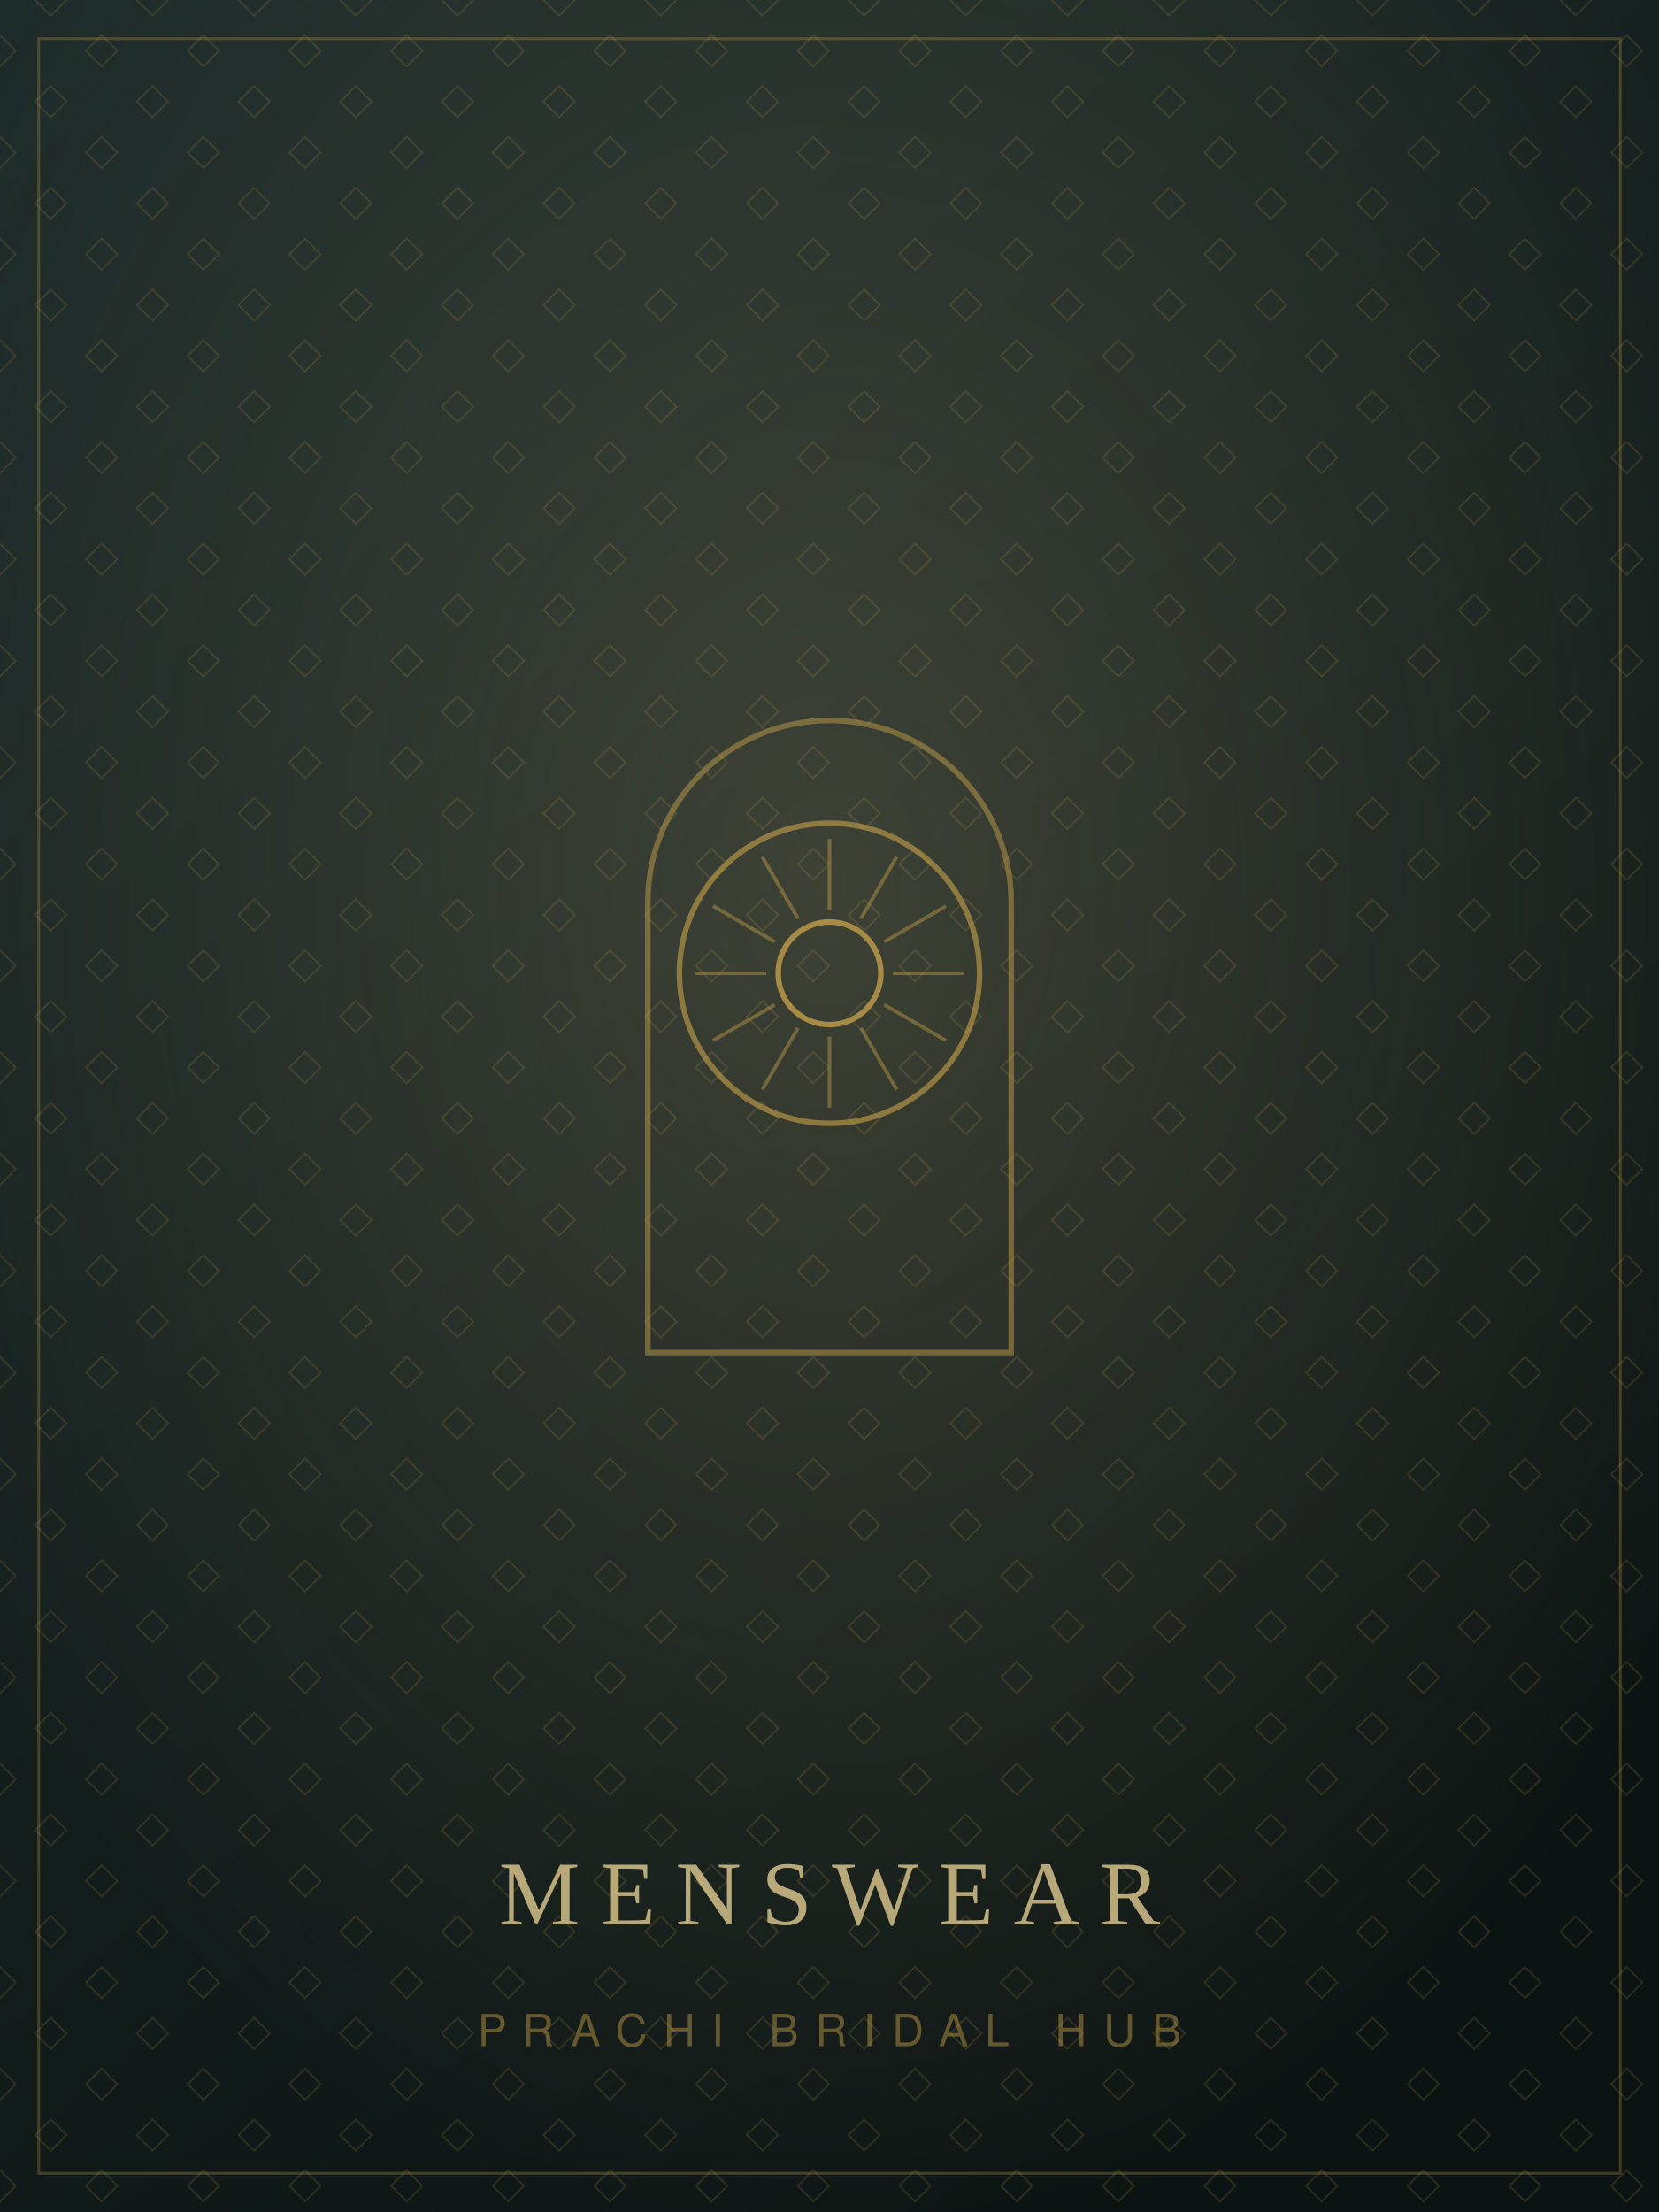
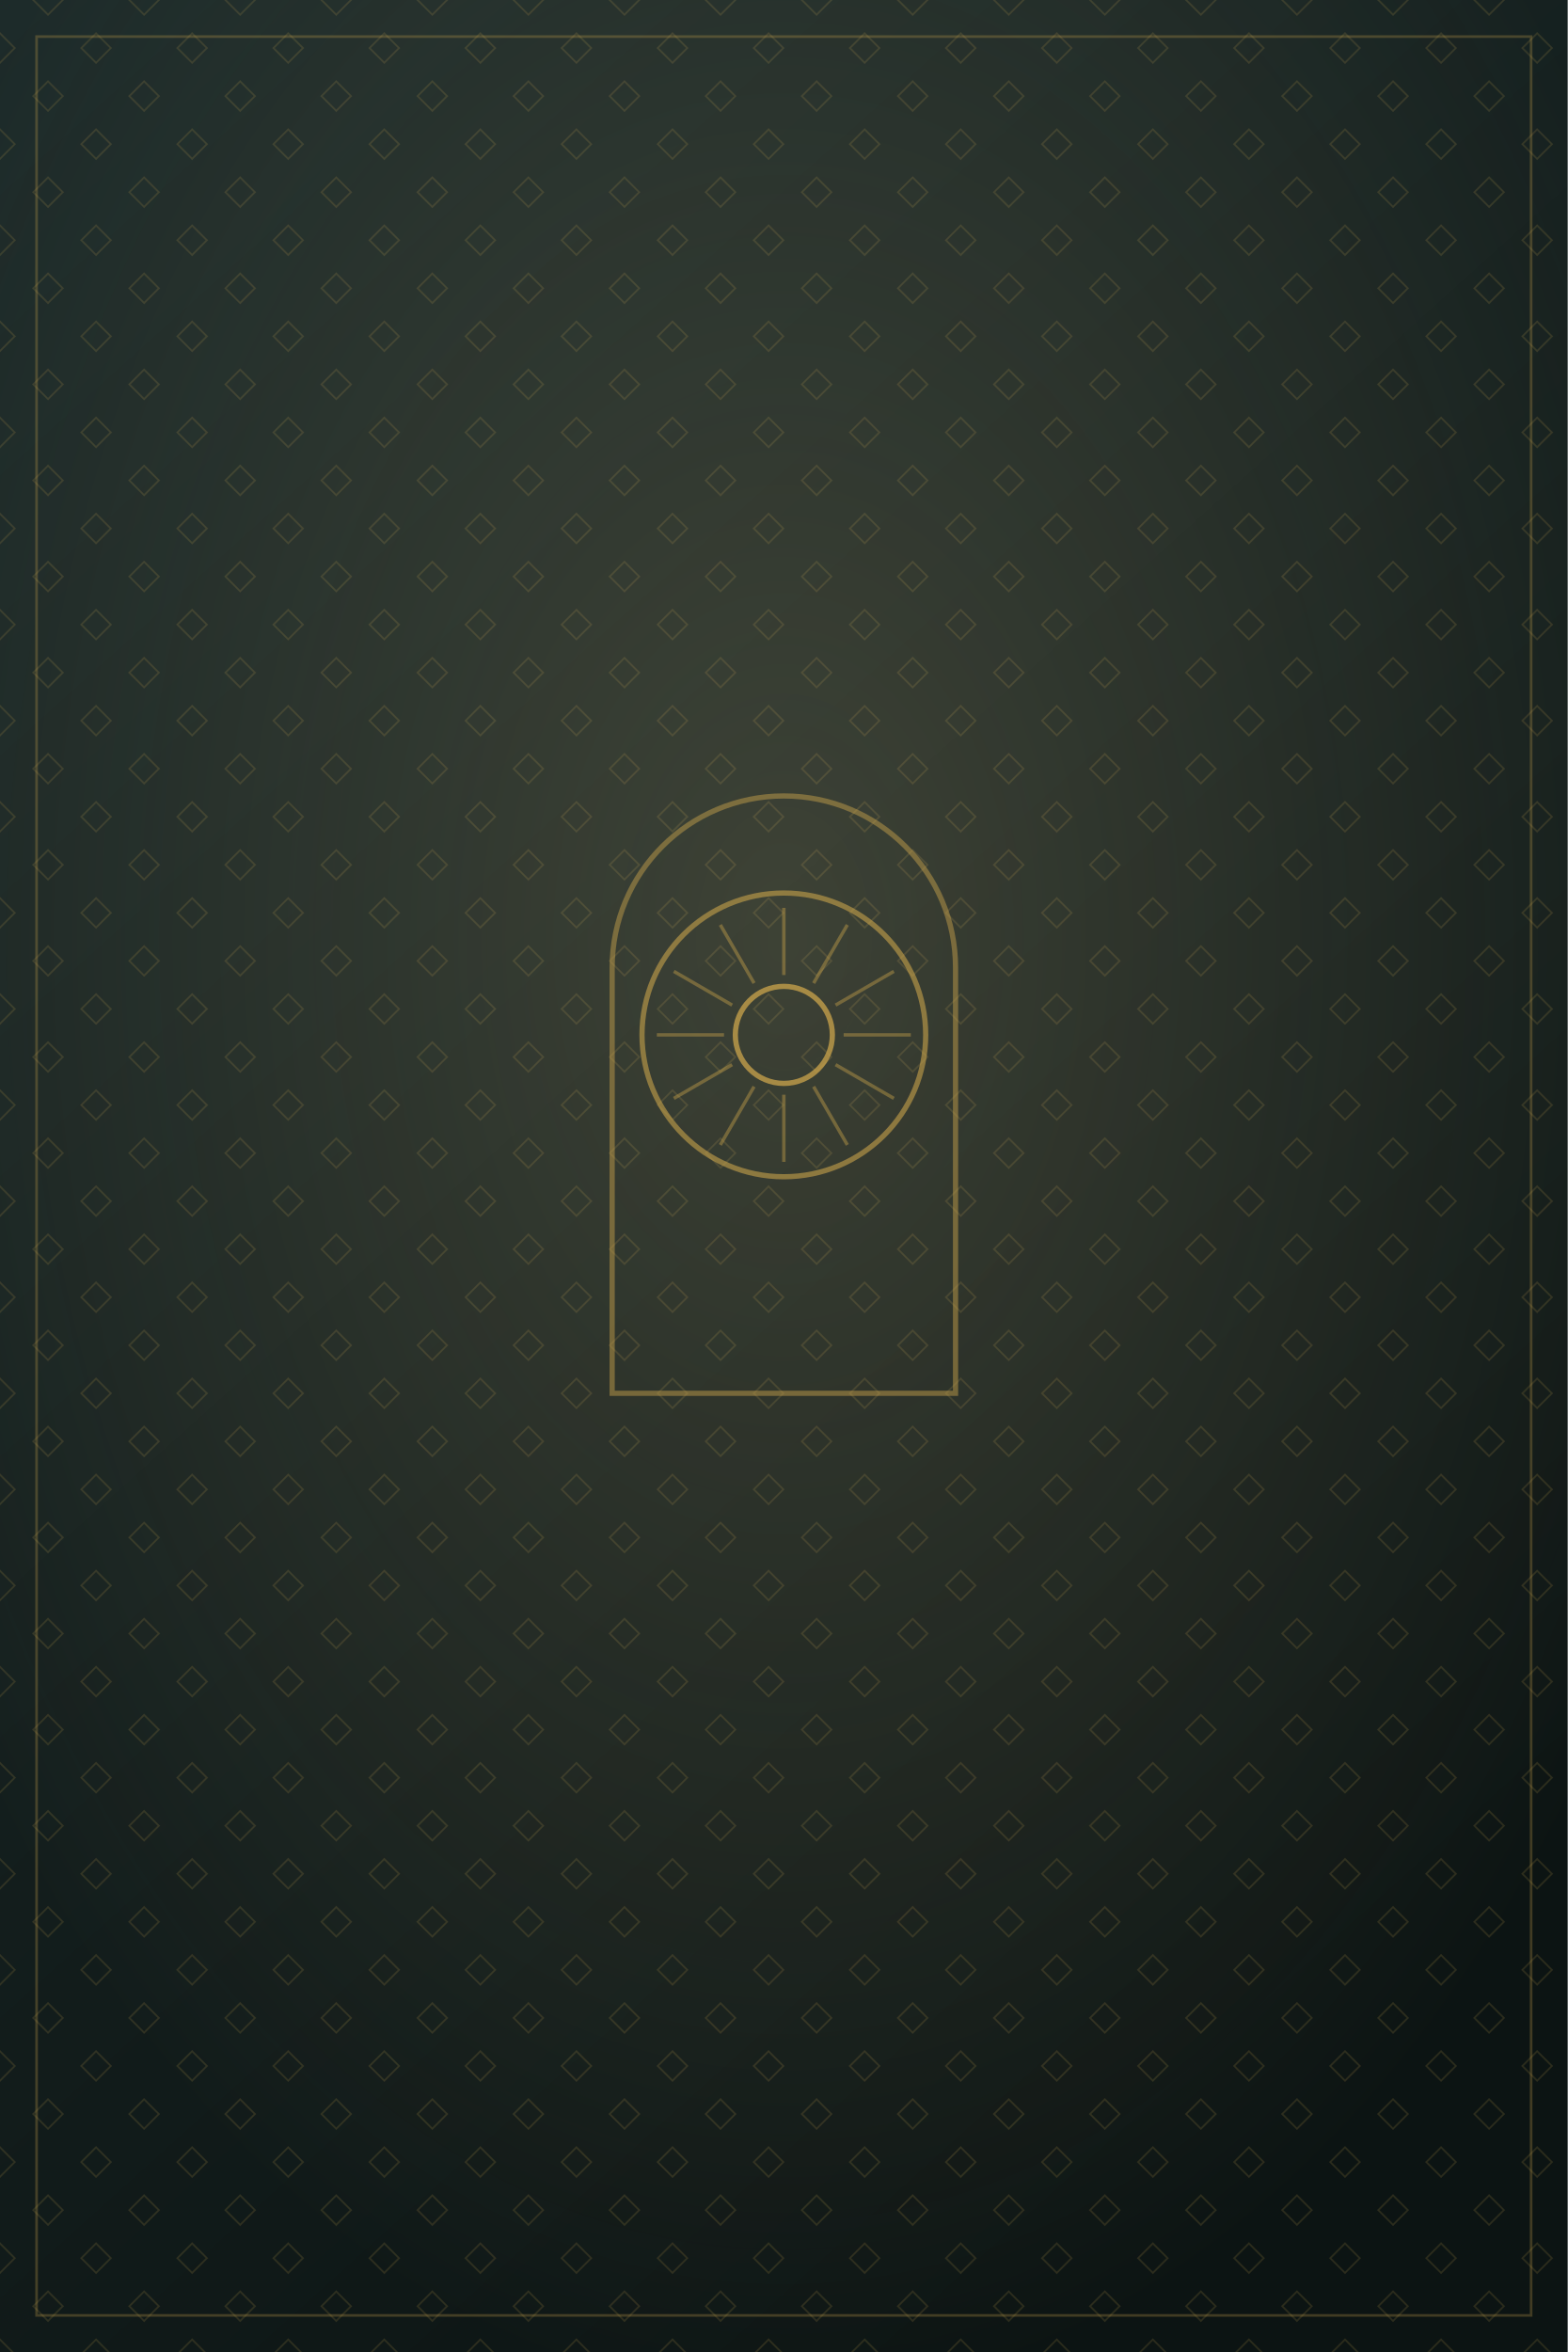
- <svg xmlns="http://www.w3.org/2000/svg" viewBox="0 0 600 800" width="600" height="800" role="img" aria-label="Men's wear">
+ <svg xmlns="http://www.w3.org/2000/svg" viewBox="0 0 600 900" width="600" height="900" role="img" aria-label="Men's wear">
  <defs>
    <linearGradient id="bg-men" x1="0" y1="0" x2="0.6" y2="1">
      <stop offset="0%" stop-color="#1D2B2A" />
      <stop offset="100%" stop-color="#0C1413" />
    </linearGradient>
    <radialGradient id="glow-men" cx="50%" cy="40%" r="62%">
      <stop offset="0%" stop-color="#E4CE93" stop-opacity="0.20" />
      <stop offset="100%" stop-color="#E4CE93" stop-opacity="0" />
    </radialGradient>
    <pattern id="jaali-men" width="26" height="26" patternUnits="userSpaceOnUse" patternTransform="rotate(45)">
      <rect width="26" height="26" fill="none" />
      <rect x="9" y="9" width="8" height="8" fill="none" stroke="#C8A24A" stroke-width="0.7" opacity="0.16" />
    </pattern>
  </defs>
-   <rect width="600" height="800" fill="url(#bg-men)" />
-   <rect width="600" height="800" fill="url(#jaali-men)" />
-   <rect width="600" height="800" fill="url(#glow-men)" />
+   <rect width="600" height="900" fill="url(#bg-men)" />
+   <rect width="600" height="900" fill="url(#jaali-men)" />
+   <rect width="600" height="900" fill="url(#glow-men)" />
  <g stroke="#C8A24A" fill="none" stroke-width="2.00" opacity="0.85">
-     <path d="M 234.286 489.143              L 234.286 326.286              A 65.714 65.714 0 0 1 365.714 326.286              L 365.714 489.143 Z" opacity="0.55" />
-     <circle cx="300" cy="352" r="54.286" opacity="0.7" />
-     <circle cx="300" cy="352" r="18.571" opacity="0.9" />
+     <path d="M 234.286 533.143              L 234.286 370.286              A 65.714 65.714 0 0 1 365.714 370.286              L 365.714 533.143 Z" opacity="0.55" />
+     <circle cx="300" cy="396" r="54.286" opacity="0.7" />
+     <circle cx="300" cy="396" r="18.571" opacity="0.9" />
    <g opacity="0.5" stroke-width="1.29">
-       <line x1="322.9" y1="352.0" x2="348.6" y2="352.0" />
-       <line x1="319.8" y1="363.4" x2="342.1" y2="376.3" />
-       <line x1="311.4" y1="371.8" x2="324.3" y2="394.1" />
-       <line x1="300.0" y1="374.9" x2="300.0" y2="400.6" />
-       <line x1="288.6" y1="371.8" x2="275.7" y2="394.1" />
-       <line x1="280.2" y1="363.4" x2="257.9" y2="376.3" />
-       <line x1="277.1" y1="352.0" x2="251.4" y2="352.0" />
-       <line x1="280.2" y1="340.6" x2="257.9" y2="327.7" />
-       <line x1="288.6" y1="332.2" x2="275.7" y2="309.9" />
-       <line x1="300.0" y1="329.1" x2="300.0" y2="303.4" />
-       <line x1="311.4" y1="332.2" x2="324.3" y2="309.9" />
-       <line x1="319.8" y1="340.6" x2="342.1" y2="327.7" />
+       <line x1="322.9" y1="396.0" x2="348.6" y2="396.0" />
+       <line x1="319.8" y1="407.4" x2="342.1" y2="420.3" />
+       <line x1="311.4" y1="415.8" x2="324.3" y2="438.1" />
+       <line x1="300.0" y1="418.9" x2="300.0" y2="444.6" />
+       <line x1="288.6" y1="415.8" x2="275.7" y2="438.1" />
+       <line x1="280.2" y1="407.4" x2="257.9" y2="420.3" />
+       <line x1="277.1" y1="396.0" x2="251.4" y2="396.0" />
+       <line x1="280.2" y1="384.6" x2="257.9" y2="371.7" />
+       <line x1="288.6" y1="376.2" x2="275.7" y2="353.9" />
+       <line x1="300.0" y1="373.1" x2="300.0" y2="347.4" />
+       <line x1="311.4" y1="376.2" x2="324.3" y2="353.9" />
+       <line x1="319.8" y1="384.6" x2="342.1" y2="371.7" />
    </g>
  </g>
-   <rect x="14" y="14" width="572" height="772" fill="none" stroke="#C8A24A" stroke-width="1" opacity="0.28" />
-   <text x="300" y="696" fill="#E4CE93" opacity="0.78" font-family="Georgia, 'Times New Roman', serif" font-size="33" letter-spacing="7.2" text-anchor="middle">MENSWEAR</text>
-   <text x="300" y="740" fill="#C8A24A" opacity="0.45" font-family="Helvetica, Arial, sans-serif" font-size="16" letter-spacing="6.0" text-anchor="middle">PRACHI BRIDAL HUB</text>
+   <rect x="14" y="14" width="572" height="872" fill="none" stroke="#C8A24A" stroke-width="1" opacity="0.28" />
</svg>
